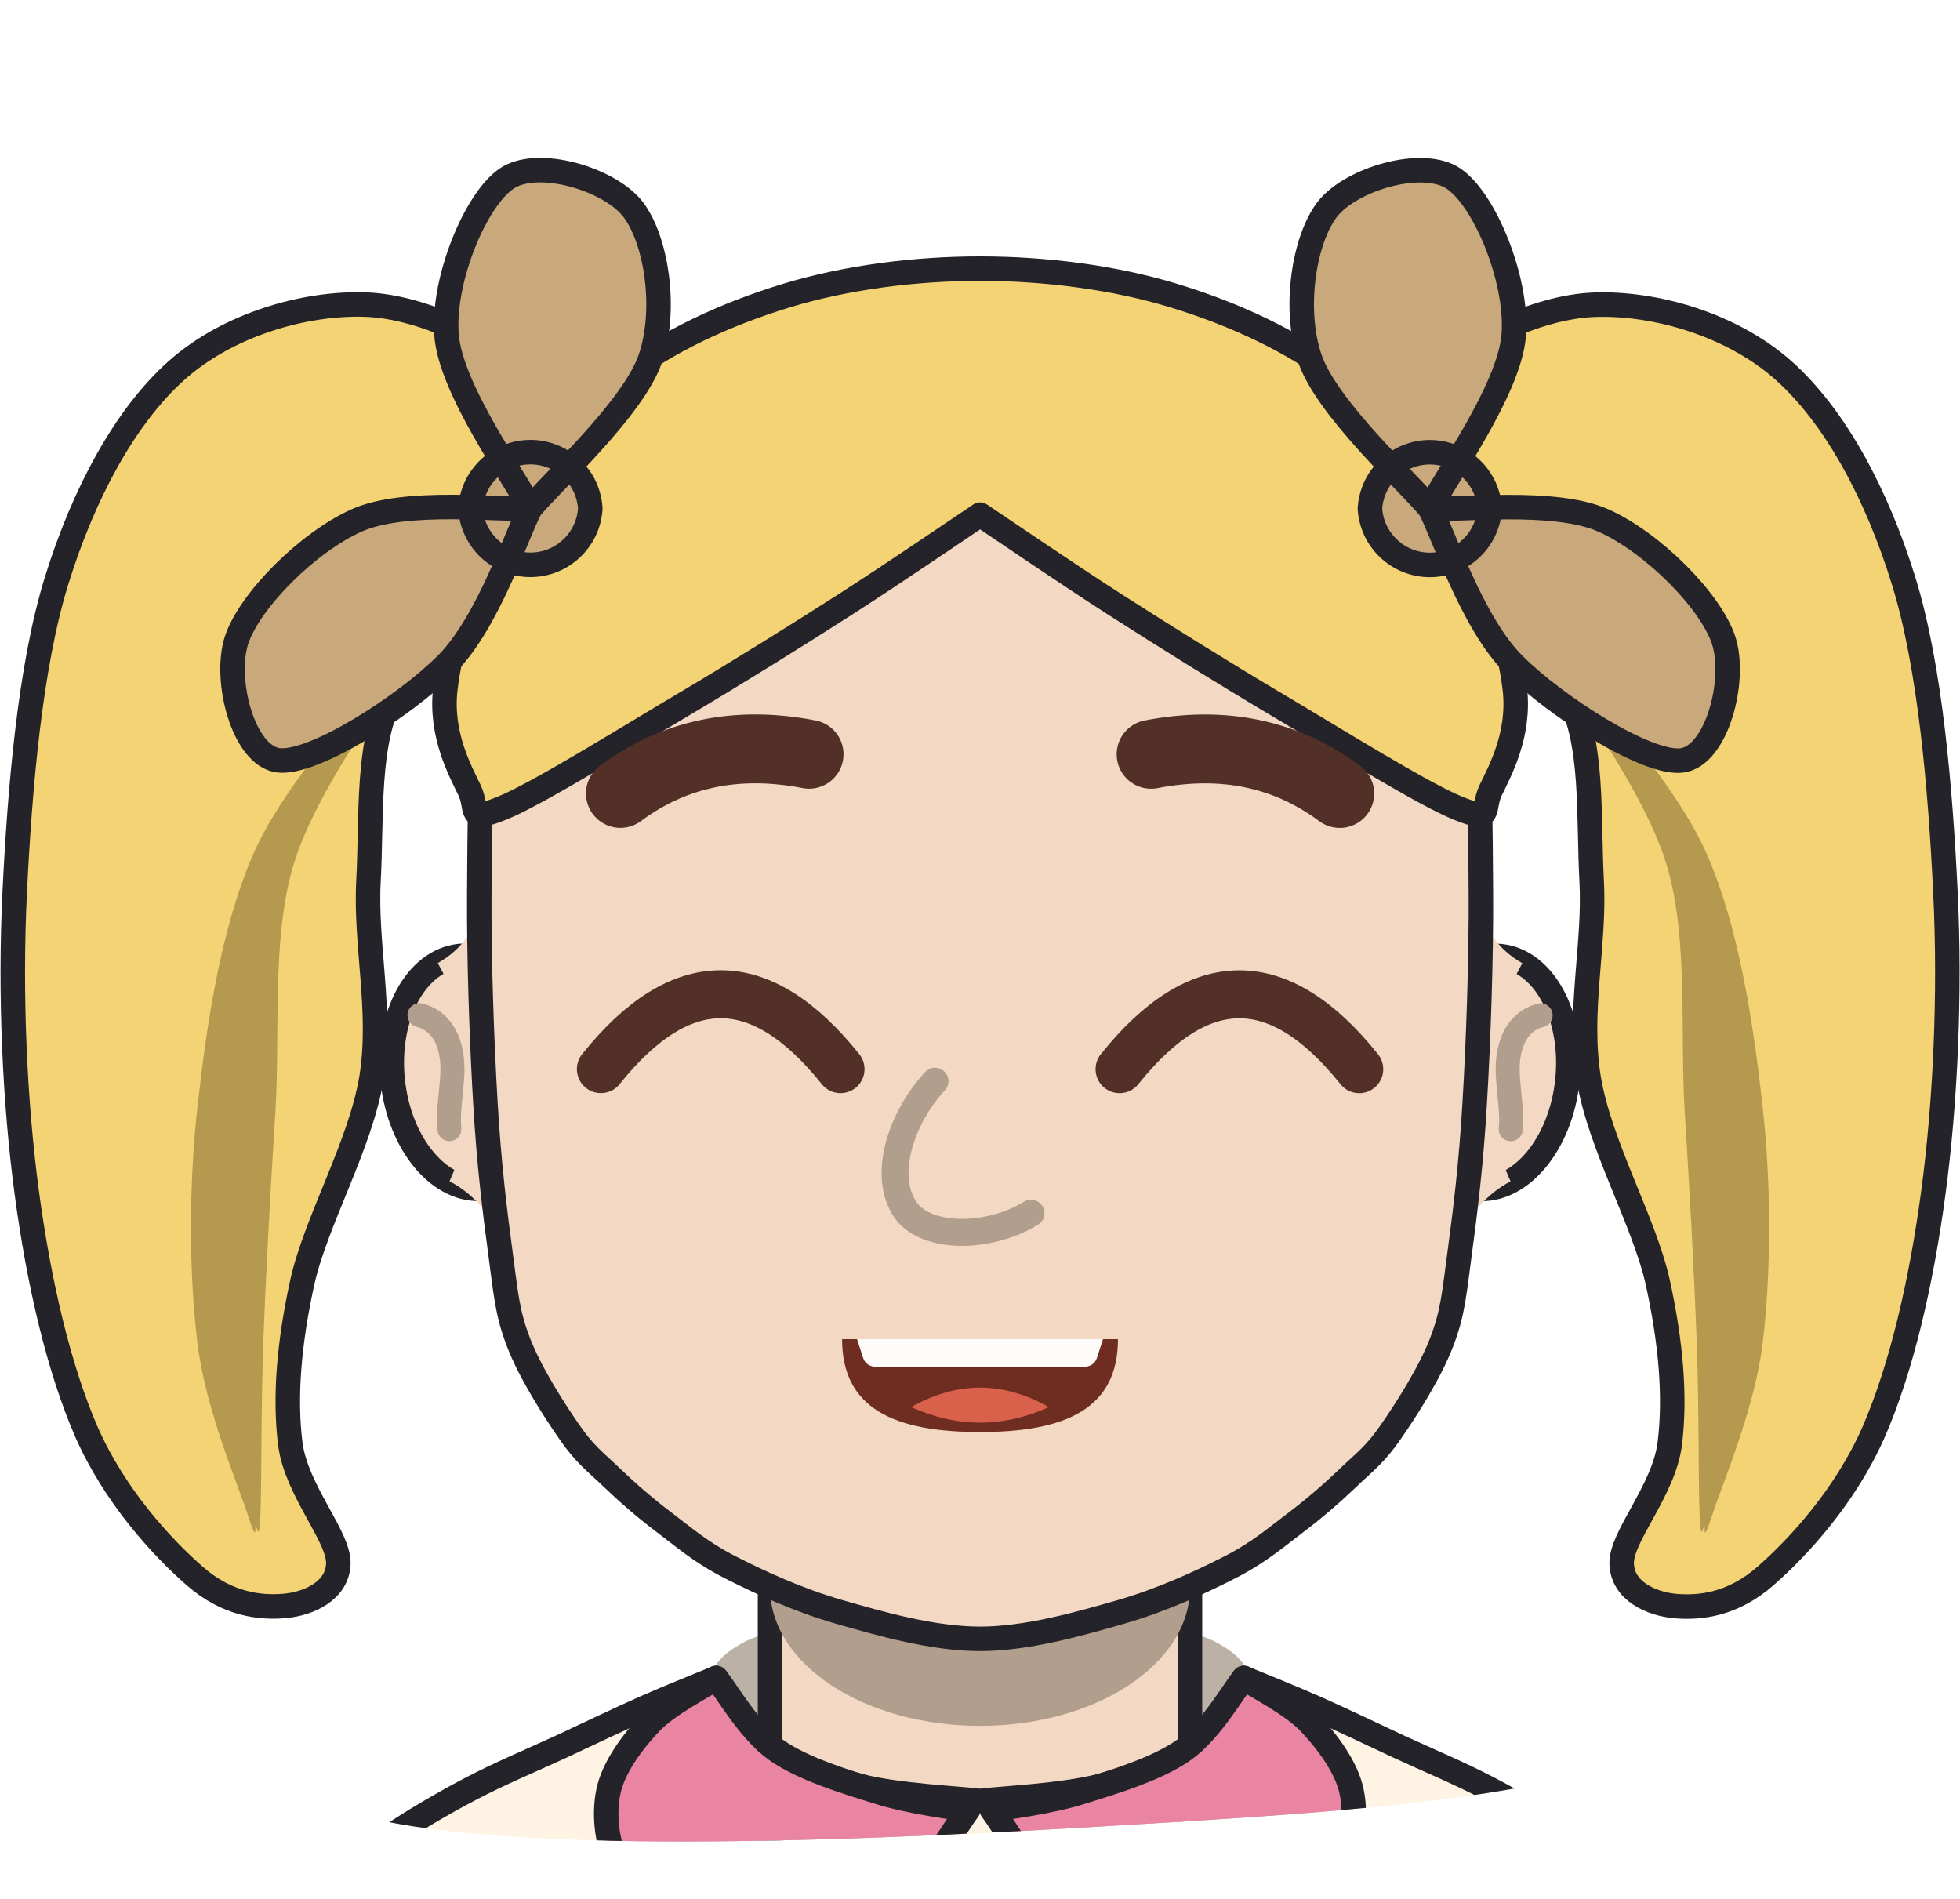
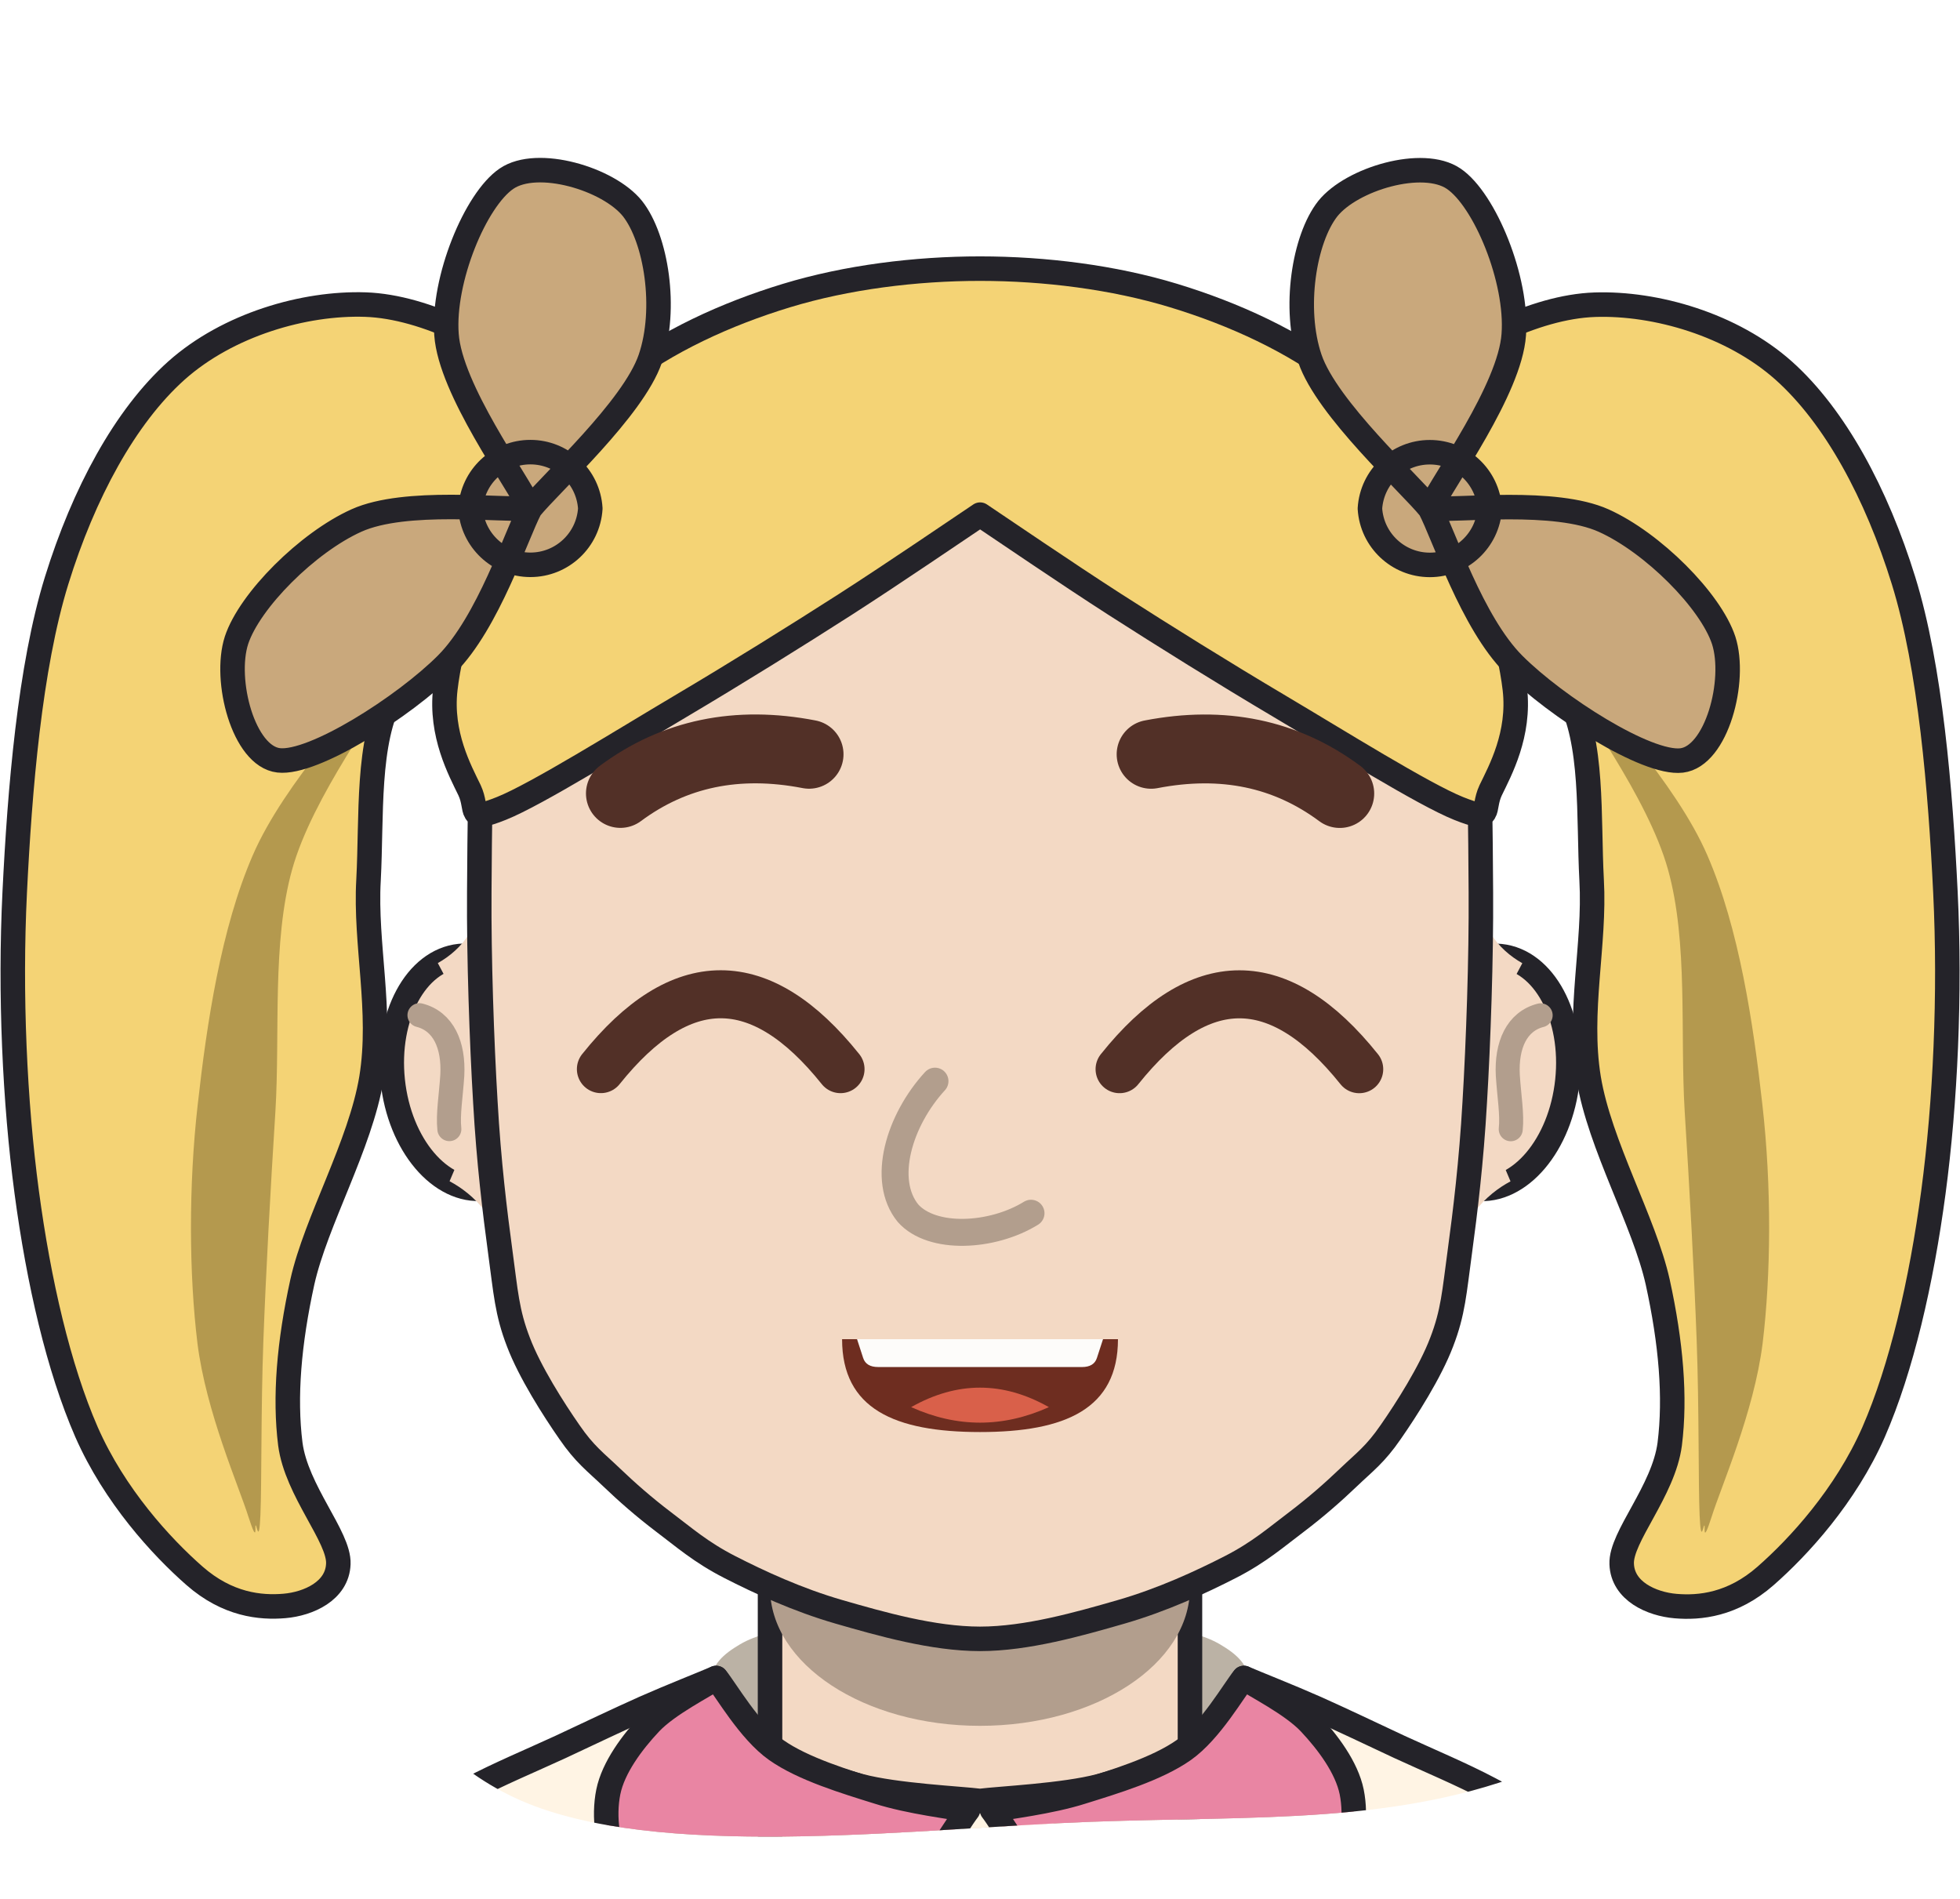
<svg xmlns="http://www.w3.org/2000/svg" viewBox="0 0 320 310" width="320" height="310">
  <defs>
    <clipPath id="cd16b">
      <rect x="-4000" y="-4000" width="9000" height="9000" />
    </clipPath>
    <pattern id="cd16pat" width="22" height="22" patternUnits="userSpaceOnUse">
      <rect width="22" height="22" fill="#A9DDF7" />
      <circle cx="11" cy="11" r="4.4" fill="#3B5BA9" />
    </pattern>
    <clipPath id="cd16cr">
-       <path d="M953.02 552.26C957.87 619.33 993.15 720.06 970.26 774.46C947.37 828.87 879.49 855.80 815.66 878.96C752.10 902.40 683.96 908.59 587.80 914.52C491.65 920.44 320.35 930.68 238.21 914.52C156.33 898.36 135.86 854.99 95.46 817.02C55.06 779.04 4.96 748.61 -4.19 686.12C-13.62 623.63 12.23 500.82 39.44 442.10C66.64 383.39 97.88 358.07 159.56 333.56C221.24 309.05 304.19 302.59 410.04 294.78C515.62 287.24 705.23 274.85 793.84 287.50C882.46 300.16 915.31 326.83 941.71 371.00C968.37 415.17 948.44 484.93 953.02 552.26Z" />
+       <path d="M870.34 575.42C874.38 635.22 936.05 712.51 915.31 765.04C894.58 817.56 807.31 866.04 746.17 891.08C685.30 915.86 622.82 911.82 549.02 914.52C475.22 917.21 366.14 931.21 303.12 907.51C240.09 883.81 216.12 813.52 171.41 772.04C126.70 730.29 46.98 710.09 35.40 657.57C23.82 605.05 69.87 514.02 101.92 456.92C133.97 400.09 168.99 344.06 227.43 315.78C285.88 287.50 368.56 289.93 452.06 286.97C535.28 284.00 654.60 277.54 727.86 297.47C801.12 317.40 868.18 360.22 891.88 406.55C915.58 452.88 866.56 515.63 870.34 575.42Z" />
      <path d="M-473.50 -700.97L1473.50 -700.97L1473.50 664.63L-473.50 664.63Z" />
    </clipPath>
    <clipPath id="cd16s">
      <path d="M500 905.2C508.8 904.1 537.1 902.8 552.9 898.6C568.8 894.4 584.7 888 595.3 880.1C605.9 872.1 613 855.8 616.5 850.9C621.8 853.2 636.8 859.1 648.3 864.2C659.7 869.3 672.5 875.4 685.3 881.4C698.1 887.3 712.5 893.3 725 899.9C737.6 906.5 750.8 914.3 760.8 921.1C770.7 927.9 778 934.3 784.6 941C791.2 947.6 795.8 954.2 800.5 960.8C805.1 967.4 808.6 974.1 812.4 980.7C816.1 987.2 821.2 996.8 823 1000L177 1000C178.8 996.8 183.9 987.2 187.6 980.7C191.4 974.1 194.9 967.4 199.5 960.8C204.2 954.2 208.8 947.6 215.4 941C222 934.3 229.3 927.9 239.2 921.1C249.2 914.3 262.4 906.5 275 899.9C287.5 893.3 301.9 887.3 314.7 881.4C327.5 875.4 340.3 869.3 351.7 864.2C363.2 859.1 378.2 853.2 383.5 850.9C387 855.8 394.1 872.1 404.7 880.1C415.3 888 431.2 894.4 447.1 898.6C462.9 902.8 491.2 904.1 500 905.2Z" fill="#FFF4E4" stroke="#242329" stroke-width="10.82" stroke-linejoin="round" stroke-linecap="round" transform="translate(500 1014) scale(0.86) translate(-500 -1000)" />
      <path d="M494.7 919.8C488.1 918.5 469.1 916.3 455 911.8C440.9 907.4 421.9 901.7 410 893.3C398.1 884.9 387.9 866.8 383.5 861.5C378.7 864.8 362.3 873 354.4 881.4C346.5 889.8 338.1 901 335.9 911.8C333.7 922.6 335.4 936.3 341.2 946.3C346.9 956.2 357 966.3 370.3 971.4C383.5 976.5 404.7 979.1 420.6 976.7C436.5 974.3 453.2 966.3 465.6 956.8C477.9 947.4 489.9 926 494.7 919.8ZM505.3 919.8C511.9 918.5 530.9 916.3 545 911.8C559.1 907.4 578.1 901.7 590 893.3C601.9 884.9 612.1 866.8 616.5 861.5C621.3 864.8 637.7 873 645.6 881.4C653.5 889.8 661.9 901 664.1 911.8C666.3 922.6 664.6 936.3 658.8 946.3C653.1 956.2 643 966.3 629.7 971.4C616.5 976.5 595.3 979.1 579.4 976.7C563.5 974.3 546.8 966.3 534.4 956.8C522.1 947.4 510.1 926 505.3 919.8Z" fill="#BBB2A5" transform="translate(500 1014) scale(0.86) translate(-500 -1000)" />
      <path d="M494.7 909.2C488.1 907.9 469.1 905.7 455 901.2C440.9 896.8 421.9 891.1 410 882.7C398.1 874.3 387.9 856.2 383.5 850.9C378.7 854.3 362.3 862.4 354.4 870.8C346.5 879.2 338.1 890.4 335.9 901.2C333.7 912.1 335.4 925.7 341.2 935.7C346.9 945.6 357 955.7 370.3 960.8C383.5 965.9 404.7 968.5 420.6 966.1C436.5 963.7 453.2 955.7 465.6 946.3C477.9 936.8 489.9 915.4 494.7 909.2ZM505.3 909.2C511.9 907.9 530.9 905.7 545 901.2C559.1 896.8 578.1 891.1 590 882.7C601.9 874.3 612.1 856.2 616.5 850.9C621.3 854.3 637.7 862.4 645.6 870.8C653.5 879.2 661.9 890.4 664.1 901.2C666.3 912.1 664.6 925.7 658.8 935.7C653.1 945.6 643 955.7 629.7 960.8C616.5 965.9 595.3 968.5 579.4 966.1C563.5 963.7 546.8 955.7 534.4 946.3C522.1 936.8 510.1 915.4 505.3 909.2Z" fill="#E985A3" stroke="#242329" stroke-width="10.82" stroke-linejoin="round" stroke-linecap="round" transform="translate(500 1014) scale(0.86) translate(-500 -1000)" />
    </clipPath>
    <clipPath id="cd16eL">
      <ellipse cx="385.5" cy="569" rx="59.6" ry="60.9" />
    </clipPath>
    <clipPath id="cd16eR">
      <ellipse cx="614.5" cy="569" rx="59.6" ry="60.9" />
    </clipPath>
    <filter id="cd16bl" x="-60%" y="-90%" width="220%" height="280%">
      <feGaussianBlur stdDeviation="15" />
    </filter>
    <clipPath id="cd16eo">
      <path d="M-1000 -1000H2000V2000H-1000Z" />
    </clipPath>
    <clipPath id="cd16ck">
      <ellipse cx="385.5" cy="561.1" rx="66.5" ry="65.2" />
      <ellipse cx="385.5" cy="569" rx="62.6" ry="63.9" />
      <ellipse cx="614.5" cy="561.1" rx="66.5" ry="65.2" />
      <ellipse cx="614.5" cy="569" rx="62.6" ry="63.9" />
    </clipPath>
  </defs>
  <g transform="translate(-55 -107) scale(0.43)">
    <g clip-path="url(#cd16b)">
      <g transform="translate(500 1014) scale(0.86) translate(-500 -1000)">
        <g transform="matrix(1 0.0001 -0.0001 1 0.08335 0.01754)">
          <path fill="#F4D375" data-o="f" d="M343.8 342.6C345.1 326.8 325.9 295.4 306.7 279.1C287.5 262.8 255.6 245.6 228.6 244.7C201.7 243.8 168 253.5 145.2 273.8C122.5 294.1 104.2 328.1 92.3 366.5C80.4 404.9 76 459.1 73.8 504.1C71.6 549.1 73.8 596.8 79.1 636.5C84.4 676.2 93.2 714.2 105.5 742.4C117.9 770.6 138.6 793.1 153.2 805.9C167.8 818.7 182.3 820.1 192.9 819.2C203.5 818.3 216.3 812.6 216.7 800.6C217.2 788.7 198.2 768.4 195.5 747.7C192.9 727 194.9 703.1 200.8 676.2C206.8 649.3 226.4 615.8 231.3 586.2C236.1 556.6 228.4 527.1 230 498.8C231.5 470.6 229.1 437.5 240.6 416.8C252 396 281.6 386.8 298.8 374.4C316 362.1 342.5 358.5 343.8 342.6ZM656.2 342.6C654.9 326.8 674.1 295.4 693.3 279.1C712.5 262.8 744.4 245.6 771.4 244.7C798.3 243.8 832 253.5 854.8 273.8C877.5 294.1 895.8 328.1 907.7 366.5C919.6 404.9 924 459.1 926.2 504.1C928.4 549.1 926.2 596.8 920.9 636.5C915.6 676.2 906.8 714.2 894.5 742.4C882.1 770.6 861.4 793.1 846.8 805.9C832.2 818.7 817.7 820.1 807.1 819.2C796.5 818.3 783.7 812.6 783.3 800.6C782.8 788.7 801.8 768.4 804.5 747.7C807.1 727 805.1 703.1 799.2 676.2C793.2 649.3 773.6 615.8 768.7 586.2C763.9 556.6 771.6 527.1 770 498.8C768.5 470.6 770.9 437.5 759.4 416.8C748 396 718.4 386.8 701.2 374.4C684 362.1 657.5 358.5 656.2 342.6Z" stroke="#242329" stroke-width="10.82" stroke-linejoin="round" stroke-linecap="round" />
          <path fill="#B4994E" d="M242.8 402.6C242.1 403 249 390.6 238.3 404.8C227.7 419 192.8 455.6 178.9 487.8C164.9 520 158.6 562 154.6 597.9C150.5 633.9 150.8 673 154.5 703.3C158.3 733.6 172.8 766.4 177 779.8C181.3 793.2 179.7 783 180.2 783.7C180.6 782.9 181.7 792.7 182.3 779.1C182.9 765.5 182.5 731.7 183.6 702.1C184.7 672.4 186.7 635.6 188.9 600.9C191 566.3 187.3 526.2 196.3 494C205.3 461.8 235.1 422.8 242.8 407.6C250.5 392.4 242.8 403.4 242.8 402.6ZM757.2 402.6C757.2 403.4 749.5 392.4 757.2 407.6C764.9 422.8 794.7 461.8 803.7 494C812.7 526.2 809 566.3 811.1 600.9C813.3 635.6 815.3 672.4 816.4 702.1C817.5 731.7 817.1 765.5 817.7 779.1C818.3 792.7 819.4 782.9 819.8 783.7C820.3 783 818.7 793.2 823 779.8C827.2 766.4 841.7 733.6 845.5 703.3C849.2 673 849.5 633.9 845.4 597.9C841.4 562 835.1 520 821.1 487.8C807.2 455.6 772.3 419 761.7 404.8C751 390.6 757.9 403 757.2 402.6Z" />
        </g>
        <g clip-path="url(#cd16cr)">
          <g transform="translate(0 0.06)">
            <path d="M500 824.5C525.6 824.5 558.7 826.2 576.8 828.4C594.9 830.7 601.5 833.1 608.5 837.7C615.6 842.3 619.6 847.4 619.1 856.2C618.7 865.1 625.8 880.5 605.9 890.7C586 900.8 535.3 917.1 500 917.1C464.7 917.1 414 900.8 394.1 890.7C374.2 880.5 381.3 865.1 380.9 856.2C380.4 847.4 384.4 842.3 391.5 837.7C398.5 833.1 405.1 830.7 423.2 828.4C441.3 826.2 474.4 824.5 500 824.5Z" fill="#BBB2A5" />
          </g>
        </g>
        <g clip-path="url(#cd16cr)">
          <g transform="translate(0 0.06)">
            <path d="M407.3 768.9L407.3 935.7Q407.3 967.4 439.1 967.4L560.9 967.4Q592.7 967.4 592.7 935.7L592.7 768.9Z" fill="#F3D9C4" stroke="#242329" stroke-width="10.82" stroke-linejoin="round" stroke-linecap="round" />
            <ellipse cx="500" cy="811.2" rx="92.7" ry="60.9" fill="#B29E8D" />
          </g>
        </g>
        <g transform="matrix(1 0.0001 -0.0001 1 0.08335 0.01754)">
          <ellipse cx="275.6" cy="583.6" rx="35.1" ry="51.6" transform="rotate(-6 275.6 583.6)" fill="#F3D9C4" stroke="#242329" stroke-width="10.82" stroke-linejoin="round" stroke-linecap="round" />
          <ellipse cx="724.4" cy="583.6" rx="35.1" ry="51.6" transform="rotate(6 724.4 583.6)" fill="#F3D9C4" stroke="#242329" stroke-width="10.82" stroke-linejoin="round" stroke-linecap="round" />
          <path d="M281.3 496.1C281.3 518.4 271 529.5 260.6 535.4L286.2 583.6ZM718.7 496.1C718.7 518.4 729 529.5 739.4 535.4L713.8 583.6ZM291.8 671C288.8 648.8 276.3 637.3 265.8 631.7L286.2 583.6ZM708.2 671C711.2 648.8 723.7 637.3 734.2 631.7L713.8 583.6Z" fill="#F3D9C4" />
          <path d="M252.5 558.4C263.1 561.1 267.7 571.6 267 584.9C266.4 594.2 265 602.1 265.7 608.7M747.5 558.4C736.9 561.1 732.3 571.6 733 584.9C733.6 594.2 735 602.1 734.3 608.7" fill="none" stroke="#B29E8D" stroke-width="10.6" stroke-linecap="round" stroke-linejoin="round" />
        </g>
        <g transform="matrix(1 0.0001 -0.0001 1 0.08335 0.01754)">
          <path d="M500 255.3C526.5 255.3 554.7 258.6 579.4 265.9C604.1 273.2 628.8 284 648.3 299C667.7 314 684.4 334.9 695.9 355.9C707.4 376.8 712.9 400 717.1 424.7C721.3 449.4 720.8 475.5 721.1 504.1C721.3 532.8 720 570.3 718.4 596.8C716.9 623.3 714.2 645.3 711.8 663C709.4 680.6 708.9 689.5 703.8 702.7C698.8 715.9 688.2 732.5 681.3 742.4C674.5 752.3 669.8 755.6 662.8 762.3C655.9 768.9 648.4 775.5 639.7 782.1C630.9 788.7 623.4 795.4 610.5 802C597.6 808.6 580.6 816.5 562.2 821.8C543.8 827.1 520.7 833.7 500 833.7C479.3 833.7 456.2 827.1 437.8 821.8C419.4 816.5 402.4 808.6 389.5 802C376.6 795.4 369.1 788.7 360.3 782.1C351.6 775.5 344.1 768.9 337.2 762.3C330.2 755.6 325.5 752.3 318.7 742.4C311.8 732.5 301.2 715.9 296.2 702.7C291.1 689.5 290.6 680.6 288.2 663C285.8 645.3 283.1 623.3 281.6 596.8C280 570.3 278.7 532.8 278.9 504.1C279.2 475.5 278.7 449.4 282.9 424.7C287.1 400 292.6 376.8 304.1 355.9C315.6 334.9 332.3 314 351.7 299C371.2 284 395.9 273.2 420.6 265.9C445.3 258.6 473.5 255.3 500 255.3Z" fill="#F3D9C4" data-sk="1" stroke="#242329" stroke-width="10.82" stroke-linejoin="round" stroke-linecap="round" />
        </g>
        <g clip-path="url(#cd16cr)">
          <g transform="translate(0 0.13)">
            <path d="M500 905.2C508.8 904.1 537.1 902.8 552.9 898.6C568.8 894.4 584.7 888 595.3 880.1C605.9 872.1 613 855.8 616.5 850.9C621.8 853.2 636.8 859.1 648.3 864.2C659.7 869.3 672.5 875.4 685.3 881.4C698.1 887.3 712.5 893.3 725 899.9C737.6 906.5 750.8 914.3 760.8 921.1C770.7 927.9 778 934.3 784.6 941C791.2 947.6 795.8 954.2 800.5 960.8C805.1 967.4 808.6 974.1 812.4 980.7C816.1 987.2 821.2 996.8 823 1000L177 1000C178.8 996.8 183.9 987.2 187.6 980.7C191.4 974.1 194.9 967.4 199.5 960.8C204.2 954.2 208.8 947.6 215.4 941C222 934.3 229.3 927.9 239.2 921.1C249.2 914.3 262.4 906.5 275 899.9C287.5 893.3 301.9 887.3 314.7 881.4C327.5 875.4 340.3 869.3 351.7 864.2C363.2 859.1 378.2 853.2 383.5 850.9C387 855.8 394.1 872.1 404.7 880.1C415.3 888 431.2 894.4 447.1 898.6C462.9 902.8 491.2 904.1 500 905.2Z" fill="#FFF4E4" stroke="#242329" stroke-width="10.82" stroke-linejoin="round" stroke-linecap="round" />
            <path d="M494.7 919.8C488.1 918.5 469.1 916.3 455 911.8C440.9 907.4 421.9 901.7 410 893.3C398.1 884.9 387.9 866.8 383.5 861.5C378.7 864.8 362.3 873 354.4 881.4C346.5 889.8 338.1 901 335.9 911.8C333.7 922.6 335.4 936.3 341.2 946.3C346.9 956.2 357 966.3 370.3 971.4C383.5 976.5 404.7 979.1 420.6 976.7C436.5 974.3 453.2 966.3 465.6 956.8C477.9 947.4 489.9 926 494.7 919.8ZM505.3 919.8C511.9 918.5 530.9 916.3 545 911.8C559.1 907.4 578.1 901.7 590 893.3C601.9 884.9 612.1 866.8 616.5 861.5C621.3 864.8 637.7 873 645.6 881.4C653.5 889.8 661.9 901 664.1 911.8C666.3 922.6 664.6 936.3 658.8 946.3C653.1 956.2 643 966.3 629.7 971.4C616.5 976.5 595.3 979.1 579.4 976.7C563.5 974.3 546.8 966.3 534.4 956.8C522.1 947.4 510.1 926 505.3 919.8Z" fill="#BBB2A5" />
            <path d="M494.7 909.2C488.1 907.9 469.1 905.7 455 901.2C440.9 896.8 421.9 891.1 410 882.7C398.1 874.3 387.9 856.2 383.5 850.9C378.7 854.3 362.3 862.4 354.4 870.8C346.5 879.2 338.1 890.4 335.9 901.2C333.7 912.1 335.4 925.7 341.2 935.7C346.9 945.6 357 955.7 370.3 960.8C383.5 965.9 404.7 968.5 420.6 966.1C436.5 963.7 453.2 955.7 465.6 946.3C477.9 936.8 489.9 915.4 494.7 909.2ZM505.3 909.2C511.9 907.9 530.9 905.7 545 901.2C559.1 896.8 578.1 891.1 590 882.7C601.9 874.3 612.1 856.2 616.5 850.9C621.3 854.3 637.7 862.4 645.6 870.8C653.5 879.2 661.9 890.4 664.1 901.2C666.3 912.1 664.6 925.7 658.8 935.7C653.1 945.6 643 955.7 629.7 960.8C616.5 965.9 595.3 968.5 579.4 966.1C563.5 963.7 546.8 955.7 534.4 946.3C522.1 936.8 510.1 915.4 505.3 909.2Z" fill="#E985A3" stroke="#242329" stroke-width="10.82" stroke-linejoin="round" stroke-linecap="round" />
          </g>
        </g>
        <g transform="matrix(1 0.0001 -0.0001 1 0.08335 0.01754)">
          <path fill="#F4D375" data-o="f" d="M500 337.4C490.1 344 462.5 362.9 440.4 377.1C418.4 391.2 392.9 407.1 367.6 422.1C342.3 437.1 304.2 460.9 288.7 467.1C273.2 473.3 278.7 467.9 274.6 459.1C270.4 450.4 261.6 434.4 263.9 414.4C266.2 394.5 275.5 362.3 288.3 339.4C301 316.6 319.3 293.8 340.3 277.4C361.4 260.9 387.9 248.8 414.5 240.7C441.1 232.6 471.5 228.8 500 228.8C528.5 228.8 558.9 232.6 585.5 240.7C612.1 248.8 638.6 260.9 659.7 277.4C680.7 293.8 699 316.6 711.7 339.4C724.5 362.3 733.8 394.5 736.1 414.4C738.4 434.4 729.6 450.4 725.4 459.1C721.3 467.9 726.8 473.3 711.3 467.1C695.8 460.9 657.7 437.1 632.4 422.1C607.1 407.1 581.6 391.2 559.6 377.1C537.5 362.9 509.9 344 500 337.4Z" stroke="#242329" stroke-width="10.82" stroke-linejoin="round" stroke-linecap="round" />
          <path fill="#C9A87C" data-o="f" d="M301.4 334.7C295.3 321.9 266.1 282.2 264.4 257.9C262.6 233.7 277.2 198.4 290.9 189.1C304.5 179.8 335.9 189.1 346.5 202.3C357 215.6 361.9 246.5 354.4 268.5C346.9 290.6 310.3 323.7 301.4 334.7ZM301.4 334.7C295.3 346.2 282.9 385 264.4 403.5C245.8 422.1 205.7 447.7 190.3 445.9C174.8 444.1 166 410.6 171.7 392.9C177.5 375.3 203.1 349.7 224.7 340C246.3 330.3 288.6 335.6 301.4 334.7ZM275 334.7A26.5 26.5 0 0 1 327.9 334.7A26.5 26.5 0 0 1 275 334.7ZM698.6 334.7C689.7 323.7 653.1 290.6 645.6 268.5C638.1 246.5 643 215.6 653.5 202.3C664.1 189.1 695.5 179.8 709.1 189.1C722.8 198.4 737.4 233.7 735.6 257.9C733.9 282.2 704.7 321.9 698.6 334.7ZM698.6 334.7C711.4 335.6 753.7 330.3 775.3 340C796.9 349.7 822.5 375.3 828.3 392.9C834 410.6 825.2 444.1 809.7 445.9C794.3 447.7 754.2 422.1 735.6 403.5C717.1 385 704.7 346.2 698.6 334.7ZM672.1 334.7A26.5 26.5 0 0 1 725 334.7A26.5 26.5 0 0 1 672.1 334.7Z" stroke="#242329" stroke-width="10.82" stroke-linejoin="round" stroke-linecap="round" />
        </g>
        <g transform="matrix(1 0.0001 -0.0001 1 0.08335 0.01754)">
          <g filter="url(#cd16bl)">
            <ellipse cx="330.6" cy="668.3" rx="35.7" ry="19.9" fill="#F0AA90" opacity="0.000" transform="matrix(0.4 0 0 0.4 198.36 400.98)" />
          </g>
          <g filter="url(#cd16bl)">
            <ellipse cx="669.4" cy="668.3" rx="35.7" ry="19.9" fill="#F0AA90" opacity="0.000" transform="matrix(0.4 0 0 0.4 401.64 400.98)" />
          </g>
        </g>
        <g transform="matrix(1 0.0001 -0.0001 1 0.08335 0.01754)">
          <g clip-path="url(#cd16eo)" display="none">
            <g>
              <ellipse cx="385.5" cy="561.1" rx="63.5" ry="62.2" fill="#523027" />
              <ellipse cx="385.5" cy="569" rx="59.6" ry="60.9" fill="#FDFCFA" />
              <g clip-path="url(#cd16eL)">
                <g transform="translate(0.00 0.00)">
                  <ellipse cx="397.4" cy="573.6" rx="38.4" ry="44.3" fill="#050404" />
                  <circle cx="381.5" cy="552.5" r="11.3" fill="#FDFCFA" />
                  <circle cx="416.6" cy="590.8" r="5.8" fill="#FDFCFA" />
                </g>
              </g>
            </g>
            <g>
              <ellipse cx="614.5" cy="561.1" rx="63.5" ry="62.2" fill="#523027" />
              <ellipse cx="614.5" cy="569" rx="59.6" ry="60.9" fill="#FDFCFA" />
              <g clip-path="url(#cd16eR)">
                <g transform="translate(0.00 0.00)">
                  <ellipse cx="602.6" cy="573.6" rx="38.4" ry="44.3" fill="#050404" />
                  <circle cx="586.7" cy="552.5" r="11.3" fill="#FDFCFA" />
                  <circle cx="621.8" cy="590.8" r="5.8" fill="#FDFCFA" />
                </g>
              </g>
            </g>
          </g>
          <g clip-path="url(#cd16ck)">
            <g>
              <path d="M312.7 618C312.7 669.6 458.3 669.6 458.3 618Q385.5 596.8 312.7 618ZM541.7 618C541.7 669.6 687.3 669.6 687.3 618Q614.5 596.8 541.7 618Z" fill="#F3D9C4" display="none" />
            </g>
          </g>
          <path fill="none" stroke="#523027" stroke-linecap="round" stroke-linejoin="round" display="inline" d="M332.6 582.2Q385.5 516.1 438.4 582.2M561.6 582.2Q614.5 516.1 667.4 582.2" stroke-width="21.2" />
          <path fill="none" stroke="#523027" stroke-width="30.4" stroke-linecap="round" stroke-linejoin="round" d="M341.2 460.5Q376.9 434.0 424.5 443.2M658.8 460.5Q623.1 434.0 575.5 443.2" transform="translate(0 0.00)" />
          <g>
            <path d="M480.1 587.5C464.3 604.7 456.3 631.2 468.2 645.8C478.8 657.7 505.3 656.4 522.5 645.8" fill="none" stroke="#B29E8D" stroke-width="11.9" stroke-linecap="round" stroke-linejoin="round" />
          </g>
          <path fill="#6E2D20" stroke="#6E2D20" stroke-linejoin="round" stroke-linecap="round" d="M439.1 701.4C459.4 701.4 479.7 701.4 500.0 701.4C520.3 701.4 540.6 701.4 560.9 701.4C560.9 732.1 537.8 742.4 500.0 742.4C462.2 742.4 439.1 732.1 439.1 701.4Z" stroke-width="0.01" />
          <path fill="#FDFCFA" display="inline" d="M445.7 701.4L554.3 701.4L551.6 709.7Q550.3 713.7 545.0 713.7L455.0 713.7Q449.7 713.7 448.4 709.7Z" transform="matrix(1 0 0 1 0 0)" />
          <g>
            <path d="M469.6 731.4Q500 714.2 530.4 731.4Q500 745.1 469.6 731.4Z" fill="#D9604A" display="inline" transform="matrix(1 0 0 1 0 0)" />
          </g>
        </g>
      </g>
    </g>
    <g clip-path="url(#cd16b)">
      <g transform="translate(0 0.00)" />
    </g>
  </g>
</svg>
